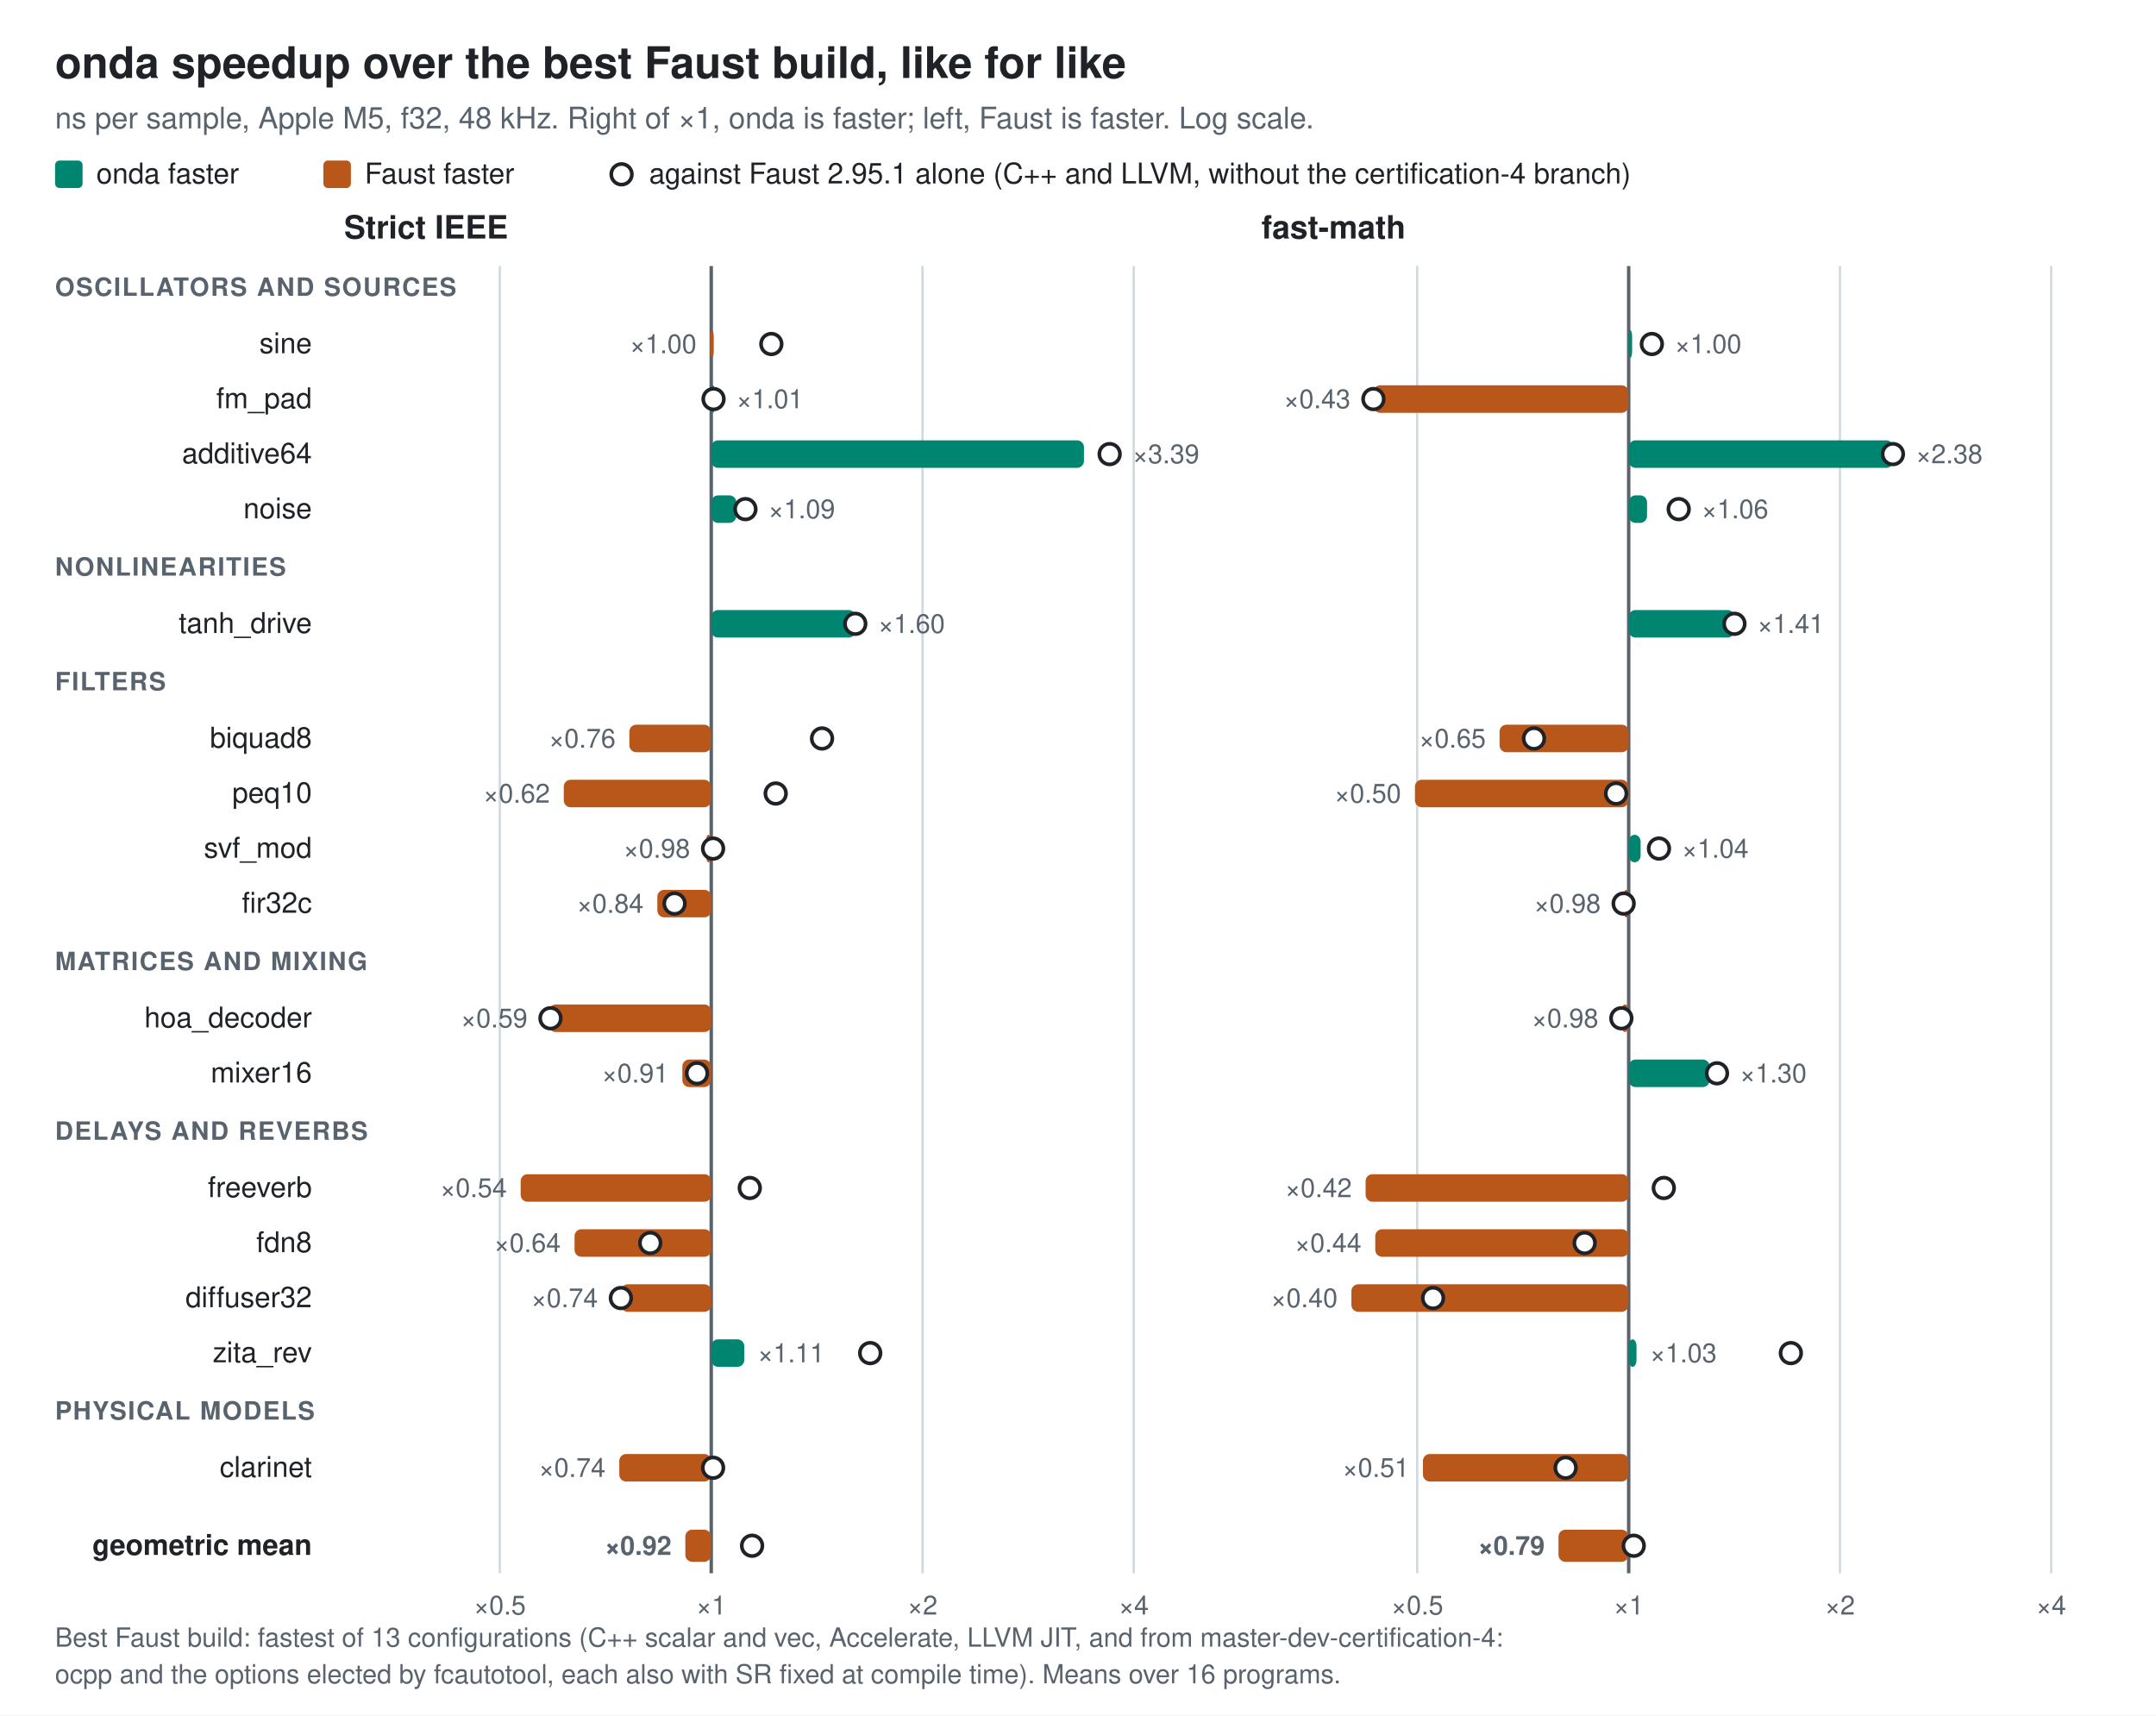
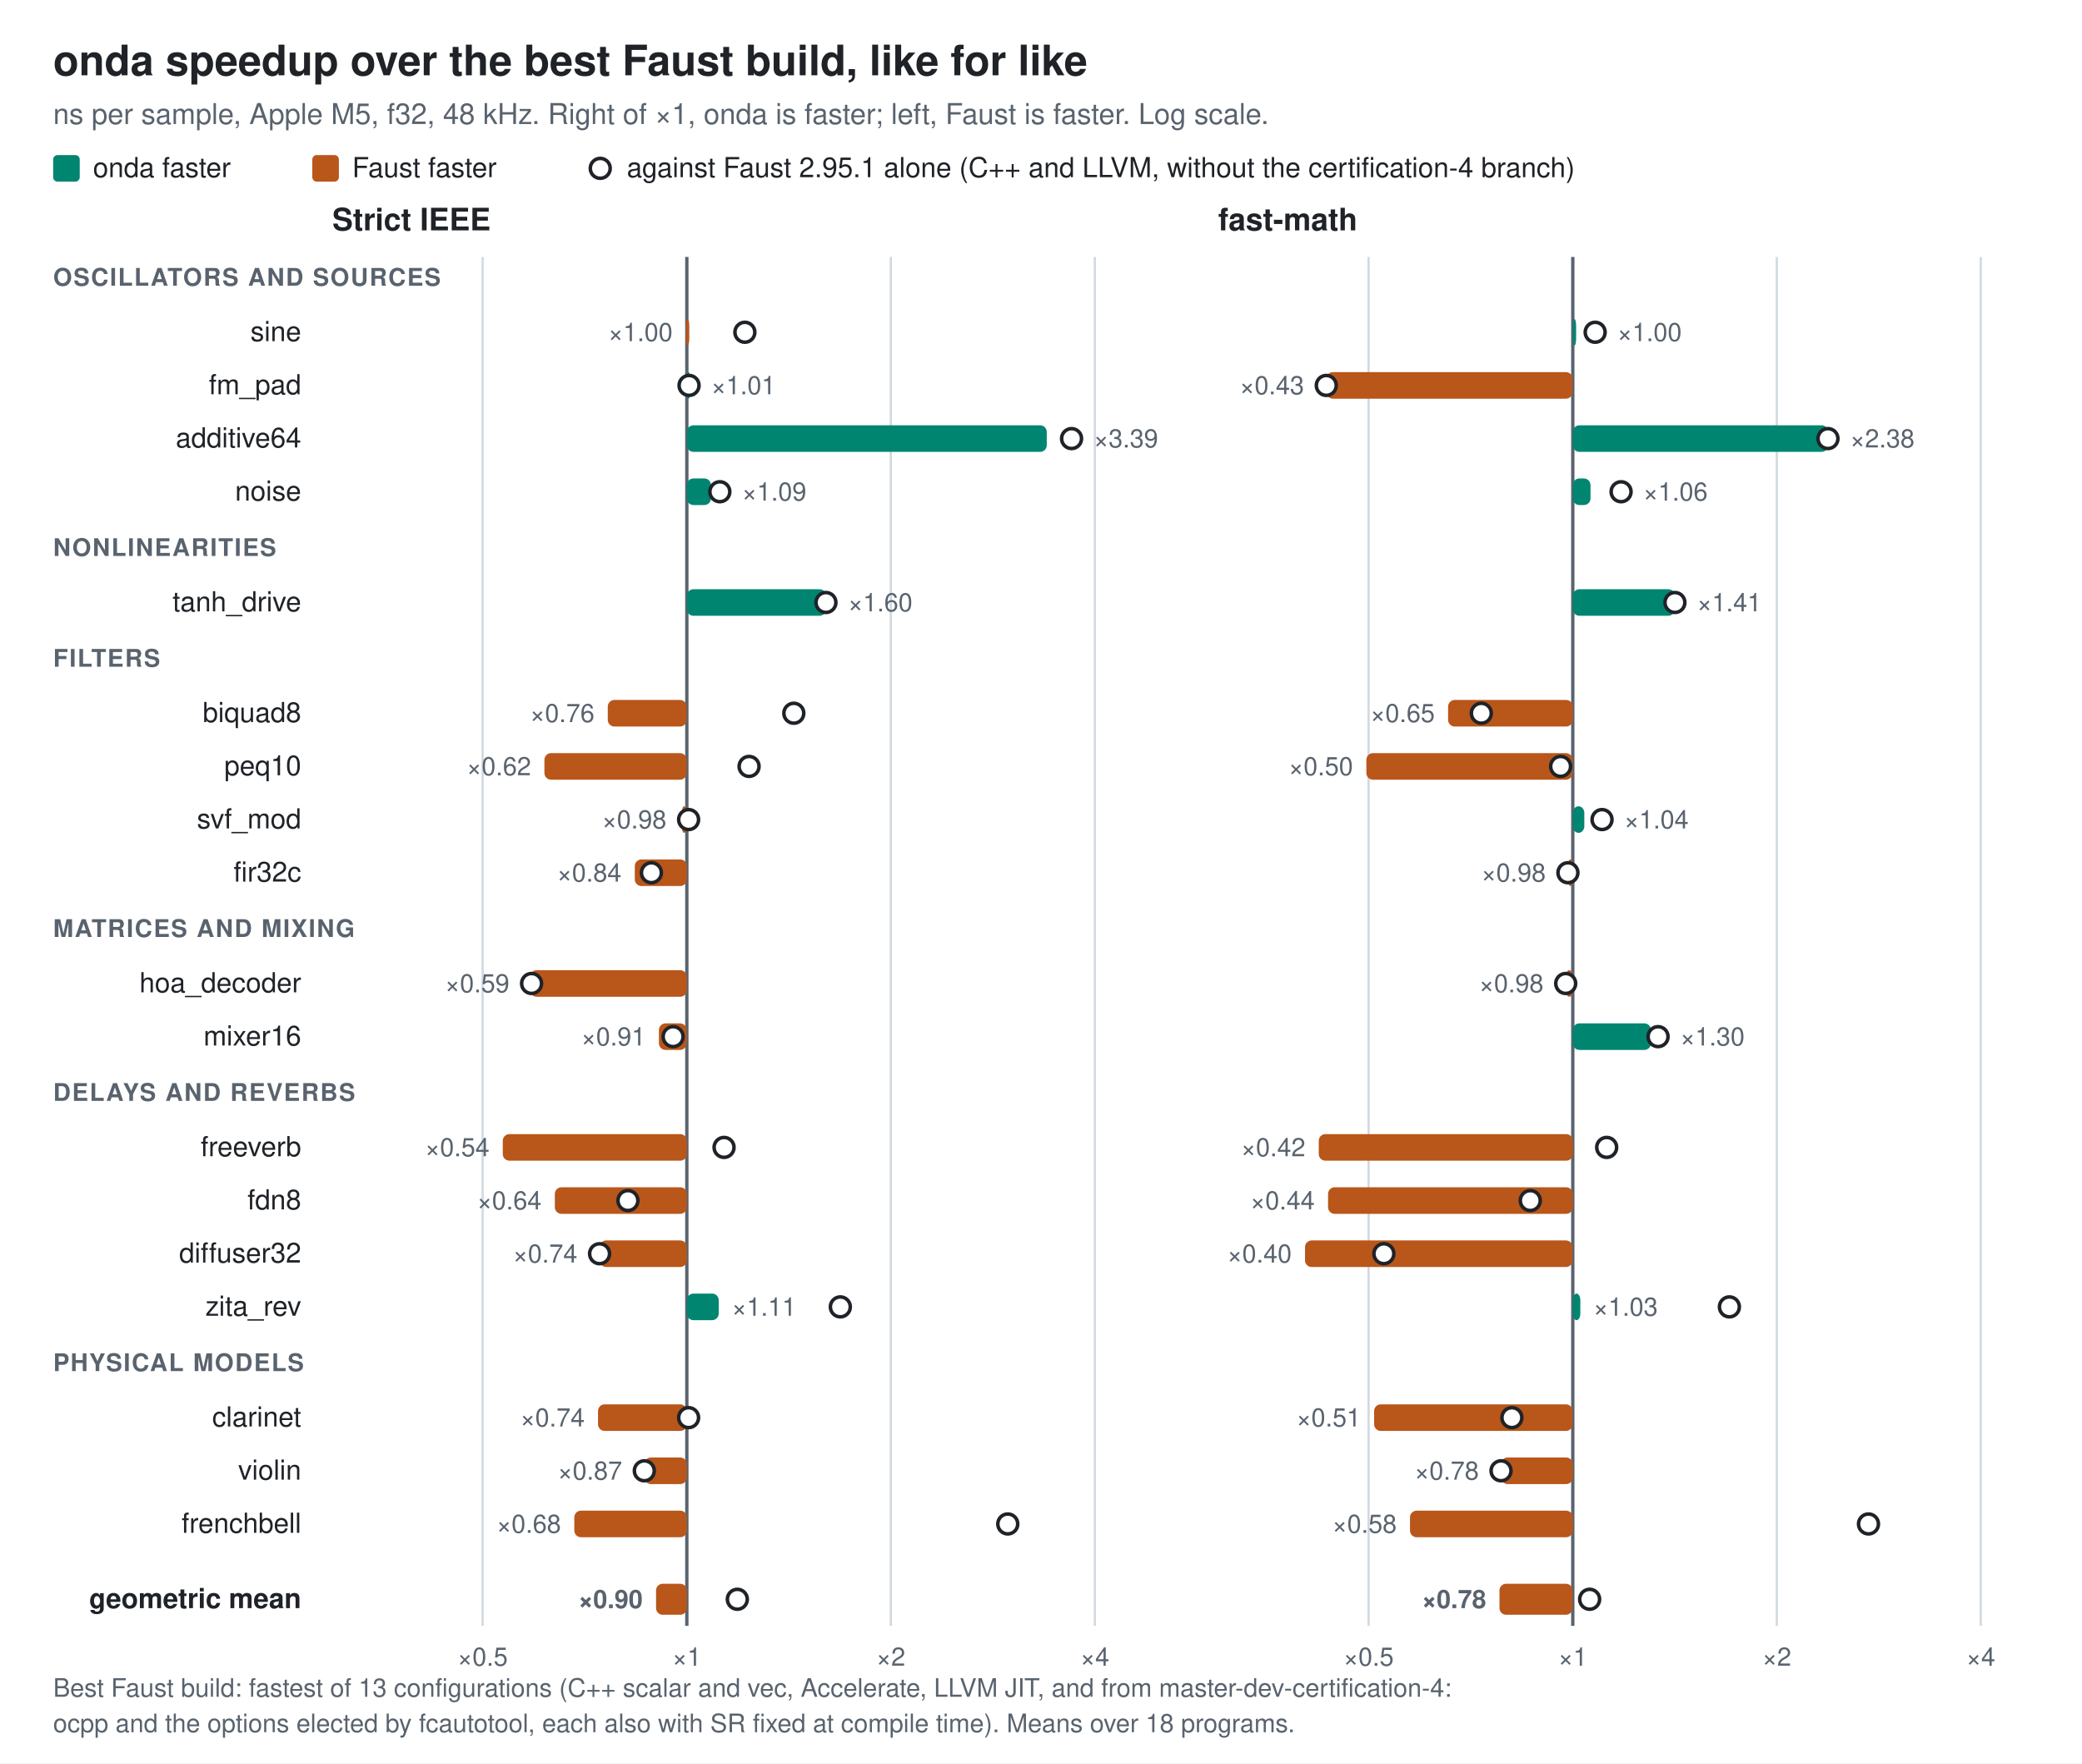
- <svg xmlns="http://www.w3.org/2000/svg" viewBox="0 0 940 748" width="940" height="748" font-family="-apple-system, BlinkMacSystemFont, 'Segoe UI', Helvetica, Arial, sans-serif">
-   <rect width="940" height="748" fill="#ffffff" />
+ <svg xmlns="http://www.w3.org/2000/svg" viewBox="0 0 940 796" width="940" height="796" font-family="-apple-system, BlinkMacSystemFont, 'Segoe UI', Helvetica, Arial, sans-serif">
+   <rect width="940" height="796" fill="#ffffff" />
  <text x="24" y="34" font-size="19" font-weight="600" fill="#1f2328">onda speedup over the best Faust build, like for like</text>
  <text x="24" y="56" font-size="13" fill="#59636e">ns per sample, Apple M5, f32, 48 kHz. Right of ×1, onda is faster; left, Faust is faster. Log scale.</text>
  <rect x="24" y="70" width="12" height="12" rx="2" fill="#008571" />
  <text x="42" y="80" font-size="12.5" fill="#1f2328">onda faster</text>
  <rect x="141" y="70" width="12" height="12" rx="2" fill="#b9561a" />
  <text x="159" y="80" font-size="12.5" fill="#1f2328">Faust faster</text>
  <circle cx="271" cy="76" r="4.5" fill="#ffffff" stroke="#1f2328" stroke-width="1.6" />
  <text x="283" y="80" font-size="12.5" fill="#1f2328">against Faust 2.95.1 alone (C++ and LLVM, without the certification-4 branch)</text>
  <text x="150" y="104" font-size="14" font-weight="600" fill="#1f2328">Strict IEEE</text>
-   <line x1="217.9" x2="217.9" y1="116" y2="686" stroke="#d1d9e0" stroke-width="1" />
-   <text x="217.9" y="704" font-size="11.5" text-anchor="middle" fill="#59636e">×0.5</text>
-   <line x1="310.1" x2="310.1" y1="116" y2="686" stroke="#59636e" stroke-width="1.5" />
-   <text x="310.1" y="704" font-size="11.5" text-anchor="middle" fill="#59636e">×1</text>
-   <line x1="402.2" x2="402.2" y1="116" y2="686" stroke="#d1d9e0" stroke-width="1" />
-   <text x="402.2" y="704" font-size="11.5" text-anchor="middle" fill="#59636e">×2</text>
-   <line x1="494.3" x2="494.3" y1="116" y2="686" stroke="#d1d9e0" stroke-width="1" />
-   <text x="494.3" y="704" font-size="11.5" text-anchor="middle" fill="#59636e">×4</text>
+   <line x1="217.9" x2="217.9" y1="116" y2="734" stroke="#d1d9e0" stroke-width="1" />
+   <text x="217.9" y="752" font-size="11.5" text-anchor="middle" fill="#59636e">×0.5</text>
+   <line x1="310.1" x2="310.1" y1="116" y2="734" stroke="#59636e" stroke-width="1.5" />
+   <text x="310.1" y="752" font-size="11.5" text-anchor="middle" fill="#59636e">×1</text>
+   <line x1="402.2" x2="402.2" y1="116" y2="734" stroke="#d1d9e0" stroke-width="1" />
+   <text x="402.2" y="752" font-size="11.5" text-anchor="middle" fill="#59636e">×2</text>
+   <line x1="494.3" x2="494.3" y1="116" y2="734" stroke="#d1d9e0" stroke-width="1" />
+   <text x="494.3" y="752" font-size="11.5" text-anchor="middle" fill="#59636e">×4</text>
  <text x="24" y="129" font-size="11" font-weight="600" letter-spacing="0.6" fill="#59636e">OSCILLATORS AND SOURCES</text>
  <text x="136" y="154" font-size="12.5" font-weight="400" text-anchor="end" fill="#1f2328">sine</text>
  <rect x="309.7" y="144.0" width="1.5" height="12" rx="3" fill="#b9561a" />
  <circle cx="336.3" cy="150" r="4.5" fill="#ffffff" stroke="#1f2328" stroke-width="1.6" />
  <text x="303.7" y="154" font-size="11.5" font-weight="400" text-anchor="end" fill="#59636e">×1.00</text>
  <text x="136" y="178" font-size="12.5" font-weight="400" text-anchor="end" fill="#1f2328">fm_pad</text>
  <rect x="310.1" y="168.0" width="1.5" height="12" rx="3" fill="#008571" />
  <circle cx="311.1" cy="174" r="4.5" fill="#ffffff" stroke="#1f2328" stroke-width="1.6" />
  <text x="321.1" y="178" font-size="11.5" font-weight="400" text-anchor="start" fill="#59636e">×1.01</text>
  <text x="136" y="202" font-size="12.5" font-weight="400" text-anchor="end" fill="#1f2328">additive64</text>
  <rect x="310.1" y="192.0" width="162.5" height="12" rx="3" fill="#008571" />
  <circle cx="483.8" cy="198" r="4.5" fill="#ffffff" stroke="#1f2328" stroke-width="1.6" />
  <text x="493.8" y="202" font-size="11.5" font-weight="400" text-anchor="start" fill="#59636e">×3.39</text>
  <text x="136" y="226" font-size="12.5" font-weight="400" text-anchor="end" fill="#1f2328">noise</text>
  <rect x="310.1" y="216.0" width="10.9" height="12" rx="3" fill="#008571" />
  <circle cx="325.0" cy="222" r="4.5" fill="#ffffff" stroke="#1f2328" stroke-width="1.6" />
  <text x="335.0" y="226" font-size="11.5" font-weight="400" text-anchor="start" fill="#59636e">×1.09</text>
  <text x="24" y="251" font-size="11" font-weight="600" letter-spacing="0.6" fill="#59636e">NONLINEARITIES</text>
  <text x="136" y="276" font-size="12.5" font-weight="400" text-anchor="end" fill="#1f2328">tanh_drive</text>
  <rect x="310.1" y="266.0" width="62.9" height="12" rx="3" fill="#008571" />
  <circle cx="372.9" cy="272" r="4.5" fill="#ffffff" stroke="#1f2328" stroke-width="1.6" />
  <text x="382.9" y="276" font-size="11.5" font-weight="400" text-anchor="start" fill="#59636e">×1.60</text>
  <text x="24" y="301" font-size="11" font-weight="600" letter-spacing="0.6" fill="#59636e">FILTERS</text>
  <text x="136" y="326" font-size="12.5" font-weight="400" text-anchor="end" fill="#1f2328">biquad8</text>
  <rect x="274.4" y="316.0" width="35.6" height="12" rx="3" fill="#b9561a" />
  <circle cx="358.4" cy="322" r="4.5" fill="#ffffff" stroke="#1f2328" stroke-width="1.6" />
  <text x="268.4" y="326" font-size="11.5" font-weight="400" text-anchor="end" fill="#59636e">×0.76</text>
  <text x="136" y="350" font-size="12.5" font-weight="400" text-anchor="end" fill="#1f2328">peq10</text>
  <rect x="245.8" y="340.0" width="64.2" height="12" rx="3" fill="#b9561a" />
  <circle cx="338.2" cy="346" r="4.5" fill="#ffffff" stroke="#1f2328" stroke-width="1.6" />
  <text x="239.8" y="350" font-size="11.5" font-weight="400" text-anchor="end" fill="#59636e">×0.62</text>
  <text x="136" y="374" font-size="12.5" font-weight="400" text-anchor="end" fill="#1f2328">svf_mod</text>
  <rect x="307.8" y="364.0" width="2.2" height="12" rx="3" fill="#b9561a" />
  <circle cx="310.9" cy="370" r="4.5" fill="#ffffff" stroke="#1f2328" stroke-width="1.6" />
  <text x="300.9" y="374" font-size="11.5" font-weight="400" text-anchor="end" fill="#59636e">×0.98</text>
  <text x="136" y="398" font-size="12.5" font-weight="400" text-anchor="end" fill="#1f2328">fir32c</text>
  <rect x="286.6" y="388.0" width="23.5" height="12" rx="3" fill="#b9561a" />
  <circle cx="294.1" cy="394" r="4.5" fill="#ffffff" stroke="#1f2328" stroke-width="1.6" />
  <text x="280.6" y="398" font-size="11.5" font-weight="400" text-anchor="end" fill="#59636e">×0.84</text>
  <text x="24" y="423" font-size="11" font-weight="600" letter-spacing="0.6" fill="#59636e">MATRICES AND MIXING</text>
  <text x="136" y="448" font-size="12.5" font-weight="400" text-anchor="end" fill="#1f2328">hoa_decoder</text>
  <rect x="239.3" y="438.0" width="70.8" height="12" rx="3" fill="#b9561a" />
  <circle cx="240.0" cy="444" r="4.5" fill="#ffffff" stroke="#1f2328" stroke-width="1.6" />
  <text x="230.0" y="448" font-size="11.5" font-weight="400" text-anchor="end" fill="#59636e">×0.59</text>
  <text x="136" y="472" font-size="12.5" font-weight="400" text-anchor="end" fill="#1f2328">mixer16</text>
  <rect x="297.5" y="462.0" width="12.5" height="12" rx="3" fill="#b9561a" />
  <circle cx="303.9" cy="468" r="4.5" fill="#ffffff" stroke="#1f2328" stroke-width="1.6" />
  <text x="291.5" y="472" font-size="11.5" font-weight="400" text-anchor="end" fill="#59636e">×0.91</text>
  <text x="24" y="497" font-size="11" font-weight="600" letter-spacing="0.6" fill="#59636e">DELAYS AND REVERBS</text>
  <text x="136" y="522" font-size="12.5" font-weight="400" text-anchor="end" fill="#1f2328">freeverb</text>
  <rect x="227.0" y="512.0" width="83.1" height="12" rx="3" fill="#b9561a" />
  <circle cx="326.9" cy="518" r="4.5" fill="#ffffff" stroke="#1f2328" stroke-width="1.6" />
  <text x="221.0" y="522" font-size="11.5" font-weight="400" text-anchor="end" fill="#59636e">×0.54</text>
  <text x="136" y="546" font-size="12.5" font-weight="400" text-anchor="end" fill="#1f2328">fdn8</text>
  <rect x="250.5" y="536.0" width="59.6" height="12" rx="3" fill="#b9561a" />
  <circle cx="283.5" cy="542" r="4.5" fill="#ffffff" stroke="#1f2328" stroke-width="1.6" />
  <text x="244.5" y="546" font-size="11.5" font-weight="400" text-anchor="end" fill="#59636e">×0.64</text>
  <text x="136" y="570" font-size="12.5" font-weight="400" text-anchor="end" fill="#1f2328">diffuser32</text>
  <rect x="270.7" y="560.0" width="39.4" height="12" rx="3" fill="#b9561a" />
  <circle cx="270.7" cy="566" r="4.5" fill="#ffffff" stroke="#1f2328" stroke-width="1.6" />
  <text x="260.7" y="570" font-size="11.5" font-weight="400" text-anchor="end" fill="#59636e">×0.74</text>
  <text x="136" y="594" font-size="12.5" font-weight="400" text-anchor="end" fill="#1f2328">zita_rev</text>
  <rect x="310.1" y="584.0" width="14.4" height="12" rx="3" fill="#008571" />
  <circle cx="379.4" cy="590" r="4.5" fill="#ffffff" stroke="#1f2328" stroke-width="1.6" />
  <text x="330.4" y="594" font-size="11.5" font-weight="400" text-anchor="start" fill="#59636e">×1.11</text>
  <text x="24" y="619" font-size="11" font-weight="600" letter-spacing="0.6" fill="#59636e">PHYSICAL MODELS</text>
  <text x="136" y="644" font-size="12.5" font-weight="400" text-anchor="end" fill="#1f2328">clarinet</text>
  <rect x="270.0" y="634.0" width="40.1" height="12" rx="3" fill="#b9561a" />
  <circle cx="310.9" cy="640" r="4.5" fill="#ffffff" stroke="#1f2328" stroke-width="1.6" />
  <text x="264.0" y="644" font-size="11.5" font-weight="400" text-anchor="end" fill="#59636e">×0.74</text>
-   <text x="136" y="678" font-size="12.5" font-weight="600" text-anchor="end" fill="#1f2328">geometric mean</text>
-   <rect x="298.8" y="667.0" width="11.2" height="14" rx="3" fill="#b9561a" />
-   <circle cx="327.9" cy="674" r="4.5" fill="#ffffff" stroke="#1f2328" stroke-width="1.6" />
-   <text x="292.8" y="678" font-size="11.5" font-weight="600" text-anchor="end" fill="#59636e">×0.92</text>
+   <text x="136" y="668" font-size="12.5" font-weight="400" text-anchor="end" fill="#1f2328">violin</text>
+   <rect x="290.9" y="658.0" width="19.2" height="12" rx="3" fill="#b9561a" />
+   <circle cx="290.9" cy="664" r="4.5" fill="#ffffff" stroke="#1f2328" stroke-width="1.6" />
+   <text x="280.9" y="668" font-size="11.5" font-weight="400" text-anchor="end" fill="#59636e">×0.87</text>
+   <text x="136" y="692" font-size="12.5" font-weight="400" text-anchor="end" fill="#1f2328">frenchbell</text>
+   <rect x="259.3" y="682.0" width="50.8" height="12" rx="3" fill="#b9561a" />
+   <circle cx="455.0" cy="688" r="4.5" fill="#ffffff" stroke="#1f2328" stroke-width="1.6" />
+   <text x="253.3" y="692" font-size="11.5" font-weight="400" text-anchor="end" fill="#59636e">×0.68</text>
+   <text x="136" y="726" font-size="12.5" font-weight="600" text-anchor="end" fill="#1f2328">geometric mean</text>
+   <rect x="296.2" y="715.0" width="13.9" height="14" rx="3" fill="#b9561a" />
+   <circle cx="332.9" cy="722" r="4.5" fill="#ffffff" stroke="#1f2328" stroke-width="1.6" />
+   <text x="290.2" y="726" font-size="11.5" font-weight="600" text-anchor="end" fill="#59636e">×0.90</text>
  <text x="550" y="104" font-size="14" font-weight="600" fill="#1f2328">fast-math</text>
-   <line x1="617.9" x2="617.9" y1="116" y2="686" stroke="#d1d9e0" stroke-width="1" />
-   <text x="617.9" y="704" font-size="11.5" text-anchor="middle" fill="#59636e">×0.5</text>
-   <line x1="710.1" x2="710.1" y1="116" y2="686" stroke="#59636e" stroke-width="1.5" />
-   <text x="710.1" y="704" font-size="11.5" text-anchor="middle" fill="#59636e">×1</text>
-   <line x1="802.2" x2="802.2" y1="116" y2="686" stroke="#d1d9e0" stroke-width="1" />
-   <text x="802.2" y="704" font-size="11.5" text-anchor="middle" fill="#59636e">×2</text>
-   <line x1="894.3" x2="894.3" y1="116" y2="686" stroke="#d1d9e0" stroke-width="1" />
-   <text x="894.3" y="704" font-size="11.5" text-anchor="middle" fill="#59636e">×4</text>
+   <line x1="617.9" x2="617.9" y1="116" y2="734" stroke="#d1d9e0" stroke-width="1" />
+   <text x="617.9" y="752" font-size="11.5" text-anchor="middle" fill="#59636e">×0.5</text>
+   <line x1="710.1" x2="710.1" y1="116" y2="734" stroke="#59636e" stroke-width="1.5" />
+   <text x="710.1" y="752" font-size="11.5" text-anchor="middle" fill="#59636e">×1</text>
+   <line x1="802.2" x2="802.2" y1="116" y2="734" stroke="#d1d9e0" stroke-width="1" />
+   <text x="802.2" y="752" font-size="11.5" text-anchor="middle" fill="#59636e">×2</text>
+   <line x1="894.3" x2="894.3" y1="116" y2="734" stroke="#d1d9e0" stroke-width="1" />
+   <text x="894.3" y="752" font-size="11.5" text-anchor="middle" fill="#59636e">×4</text>
  <rect x="710.1" y="144.0" width="1.5" height="12" rx="3" fill="#008571" />
  <circle cx="720.2" cy="150" r="4.5" fill="#ffffff" stroke="#1f2328" stroke-width="1.6" />
  <text x="730.2" y="154" font-size="11.5" font-weight="400" text-anchor="start" fill="#59636e">×1.00</text>
  <rect x="598.8" y="168.0" width="111.2" height="12" rx="3" fill="#b9561a" />
  <circle cx="598.8" cy="174" r="4.5" fill="#ffffff" stroke="#1f2328" stroke-width="1.6" />
  <text x="588.8" y="178" font-size="11.5" font-weight="400" text-anchor="end" fill="#59636e">×0.43</text>
  <rect x="710.1" y="192.0" width="115.3" height="12" rx="3" fill="#008571" />
  <circle cx="825.3" cy="198" r="4.5" fill="#ffffff" stroke="#1f2328" stroke-width="1.6" />
  <text x="835.3" y="202" font-size="11.5" font-weight="400" text-anchor="start" fill="#59636e">×2.38</text>
  <rect x="710.1" y="216.0" width="8.0" height="12" rx="3" fill="#008571" />
  <circle cx="731.9" cy="222" r="4.5" fill="#ffffff" stroke="#1f2328" stroke-width="1.6" />
  <text x="741.9" y="226" font-size="11.5" font-weight="400" text-anchor="start" fill="#59636e">×1.06</text>
  <rect x="710.1" y="266.0" width="46.1" height="12" rx="3" fill="#008571" />
  <circle cx="756.2" cy="272" r="4.5" fill="#ffffff" stroke="#1f2328" stroke-width="1.6" />
  <text x="766.2" y="276" font-size="11.5" font-weight="400" text-anchor="start" fill="#59636e">×1.41</text>
  <rect x="653.8" y="316.0" width="56.3" height="12" rx="3" fill="#b9561a" />
  <circle cx="668.8" cy="322" r="4.5" fill="#ffffff" stroke="#1f2328" stroke-width="1.6" />
  <text x="647.8" y="326" font-size="11.5" font-weight="400" text-anchor="end" fill="#59636e">×0.65</text>
  <rect x="616.9" y="340.0" width="93.1" height="12" rx="3" fill="#b9561a" />
  <circle cx="704.6" cy="346" r="4.5" fill="#ffffff" stroke="#1f2328" stroke-width="1.6" />
  <text x="610.9" y="350" font-size="11.5" font-weight="400" text-anchor="end" fill="#59636e">×0.50</text>
  <rect x="710.1" y="364.0" width="5.2" height="12" rx="3" fill="#008571" />
  <circle cx="723.3" cy="370" r="4.5" fill="#ffffff" stroke="#1f2328" stroke-width="1.6" />
  <text x="733.3" y="374" font-size="11.5" font-weight="400" text-anchor="start" fill="#59636e">×1.04</text>
  <rect x="707.9" y="388.0" width="2.2" height="12" rx="3" fill="#b9561a" />
  <circle cx="707.9" cy="394" r="4.5" fill="#ffffff" stroke="#1f2328" stroke-width="1.6" />
  <text x="697.9" y="398" font-size="11.5" font-weight="400" text-anchor="end" fill="#59636e">×0.98</text>
  <rect x="706.9" y="438.0" width="3.2" height="12" rx="3" fill="#b9561a" />
  <circle cx="706.9" cy="444" r="4.5" fill="#ffffff" stroke="#1f2328" stroke-width="1.6" />
  <text x="696.9" y="448" font-size="11.5" font-weight="400" text-anchor="end" fill="#59636e">×0.98</text>
  <rect x="710.1" y="462.0" width="35.3" height="12" rx="3" fill="#008571" />
  <circle cx="748.6" cy="468" r="4.5" fill="#ffffff" stroke="#1f2328" stroke-width="1.6" />
  <text x="758.6" y="472" font-size="11.5" font-weight="400" text-anchor="start" fill="#59636e">×1.30</text>
  <rect x="595.4" y="512.0" width="114.7" height="12" rx="3" fill="#b9561a" />
  <circle cx="725.4" cy="518" r="4.5" fill="#ffffff" stroke="#1f2328" stroke-width="1.6" />
  <text x="589.4" y="522" font-size="11.5" font-weight="400" text-anchor="end" fill="#59636e">×0.42</text>
  <rect x="599.6" y="536.0" width="110.5" height="12" rx="3" fill="#b9561a" />
  <circle cx="690.9" cy="542" r="4.5" fill="#ffffff" stroke="#1f2328" stroke-width="1.6" />
  <text x="593.6" y="546" font-size="11.5" font-weight="400" text-anchor="end" fill="#59636e">×0.44</text>
  <rect x="589.2" y="560.0" width="120.8" height="12" rx="3" fill="#b9561a" />
  <circle cx="624.8" cy="566" r="4.5" fill="#ffffff" stroke="#1f2328" stroke-width="1.6" />
  <text x="583.2" y="570" font-size="11.5" font-weight="400" text-anchor="end" fill="#59636e">×0.40</text>
  <rect x="710.1" y="584.0" width="3.4" height="12" rx="3" fill="#008571" />
  <circle cx="780.8" cy="590" r="4.5" fill="#ffffff" stroke="#1f2328" stroke-width="1.6" />
  <text x="719.4" y="594" font-size="11.5" font-weight="400" text-anchor="start" fill="#59636e">×1.03</text>
  <rect x="620.4" y="634.0" width="89.6" height="12" rx="3" fill="#b9561a" />
  <circle cx="682.6" cy="640" r="4.5" fill="#ffffff" stroke="#1f2328" stroke-width="1.6" />
  <text x="614.4" y="644" font-size="11.5" font-weight="400" text-anchor="end" fill="#59636e">×0.51</text>
-   <rect x="679.5" y="667.0" width="30.5" height="14" rx="3" fill="#b9561a" />
-   <circle cx="712.3" cy="674" r="4.5" fill="#ffffff" stroke="#1f2328" stroke-width="1.6" />
-   <text x="673.5" y="678" font-size="11.5" font-weight="600" text-anchor="end" fill="#59636e">×0.79</text>
-   <text x="24" y="718" font-size="11.5" fill="#59636e">Best Faust build: fastest of 13 configurations (C++ scalar and vec, Accelerate, LLVM JIT, and from master-dev-certification-4:</text>
-   <text x="24" y="734" font-size="11.5" fill="#59636e">ocpp and the options elected by fcautotool, each also with SR fixed at compile time). Means over 16 programs.</text>
+   <rect x="677.7" y="658.0" width="32.4" height="12" rx="3" fill="#b9561a" />
+   <circle cx="677.7" cy="664" r="4.5" fill="#ffffff" stroke="#1f2328" stroke-width="1.6" />
+   <text x="667.7" y="668" font-size="11.5" font-weight="400" text-anchor="end" fill="#59636e">×0.78</text>
+   <rect x="636.6" y="682.0" width="73.5" height="12" rx="3" fill="#b9561a" />
+   <circle cx="843.6" cy="688" r="4.5" fill="#ffffff" stroke="#1f2328" stroke-width="1.6" />
+   <text x="630.6" y="692" font-size="11.5" font-weight="400" text-anchor="end" fill="#59636e">×0.58</text>
+   <rect x="677.0" y="715.0" width="33.0" height="14" rx="3" fill="#b9561a" />
+   <circle cx="717.7" cy="722" r="4.5" fill="#ffffff" stroke="#1f2328" stroke-width="1.6" />
+   <text x="671.0" y="726" font-size="11.5" font-weight="600" text-anchor="end" fill="#59636e">×0.78</text>
+   <text x="24" y="766" font-size="11.5" fill="#59636e">Best Faust build: fastest of 13 configurations (C++ scalar and vec, Accelerate, LLVM JIT, and from master-dev-certification-4:</text>
+   <text x="24" y="782" font-size="11.5" fill="#59636e">ocpp and the options elected by fcautotool, each also with SR fixed at compile time). Means over 18 programs.</text>
</svg>
